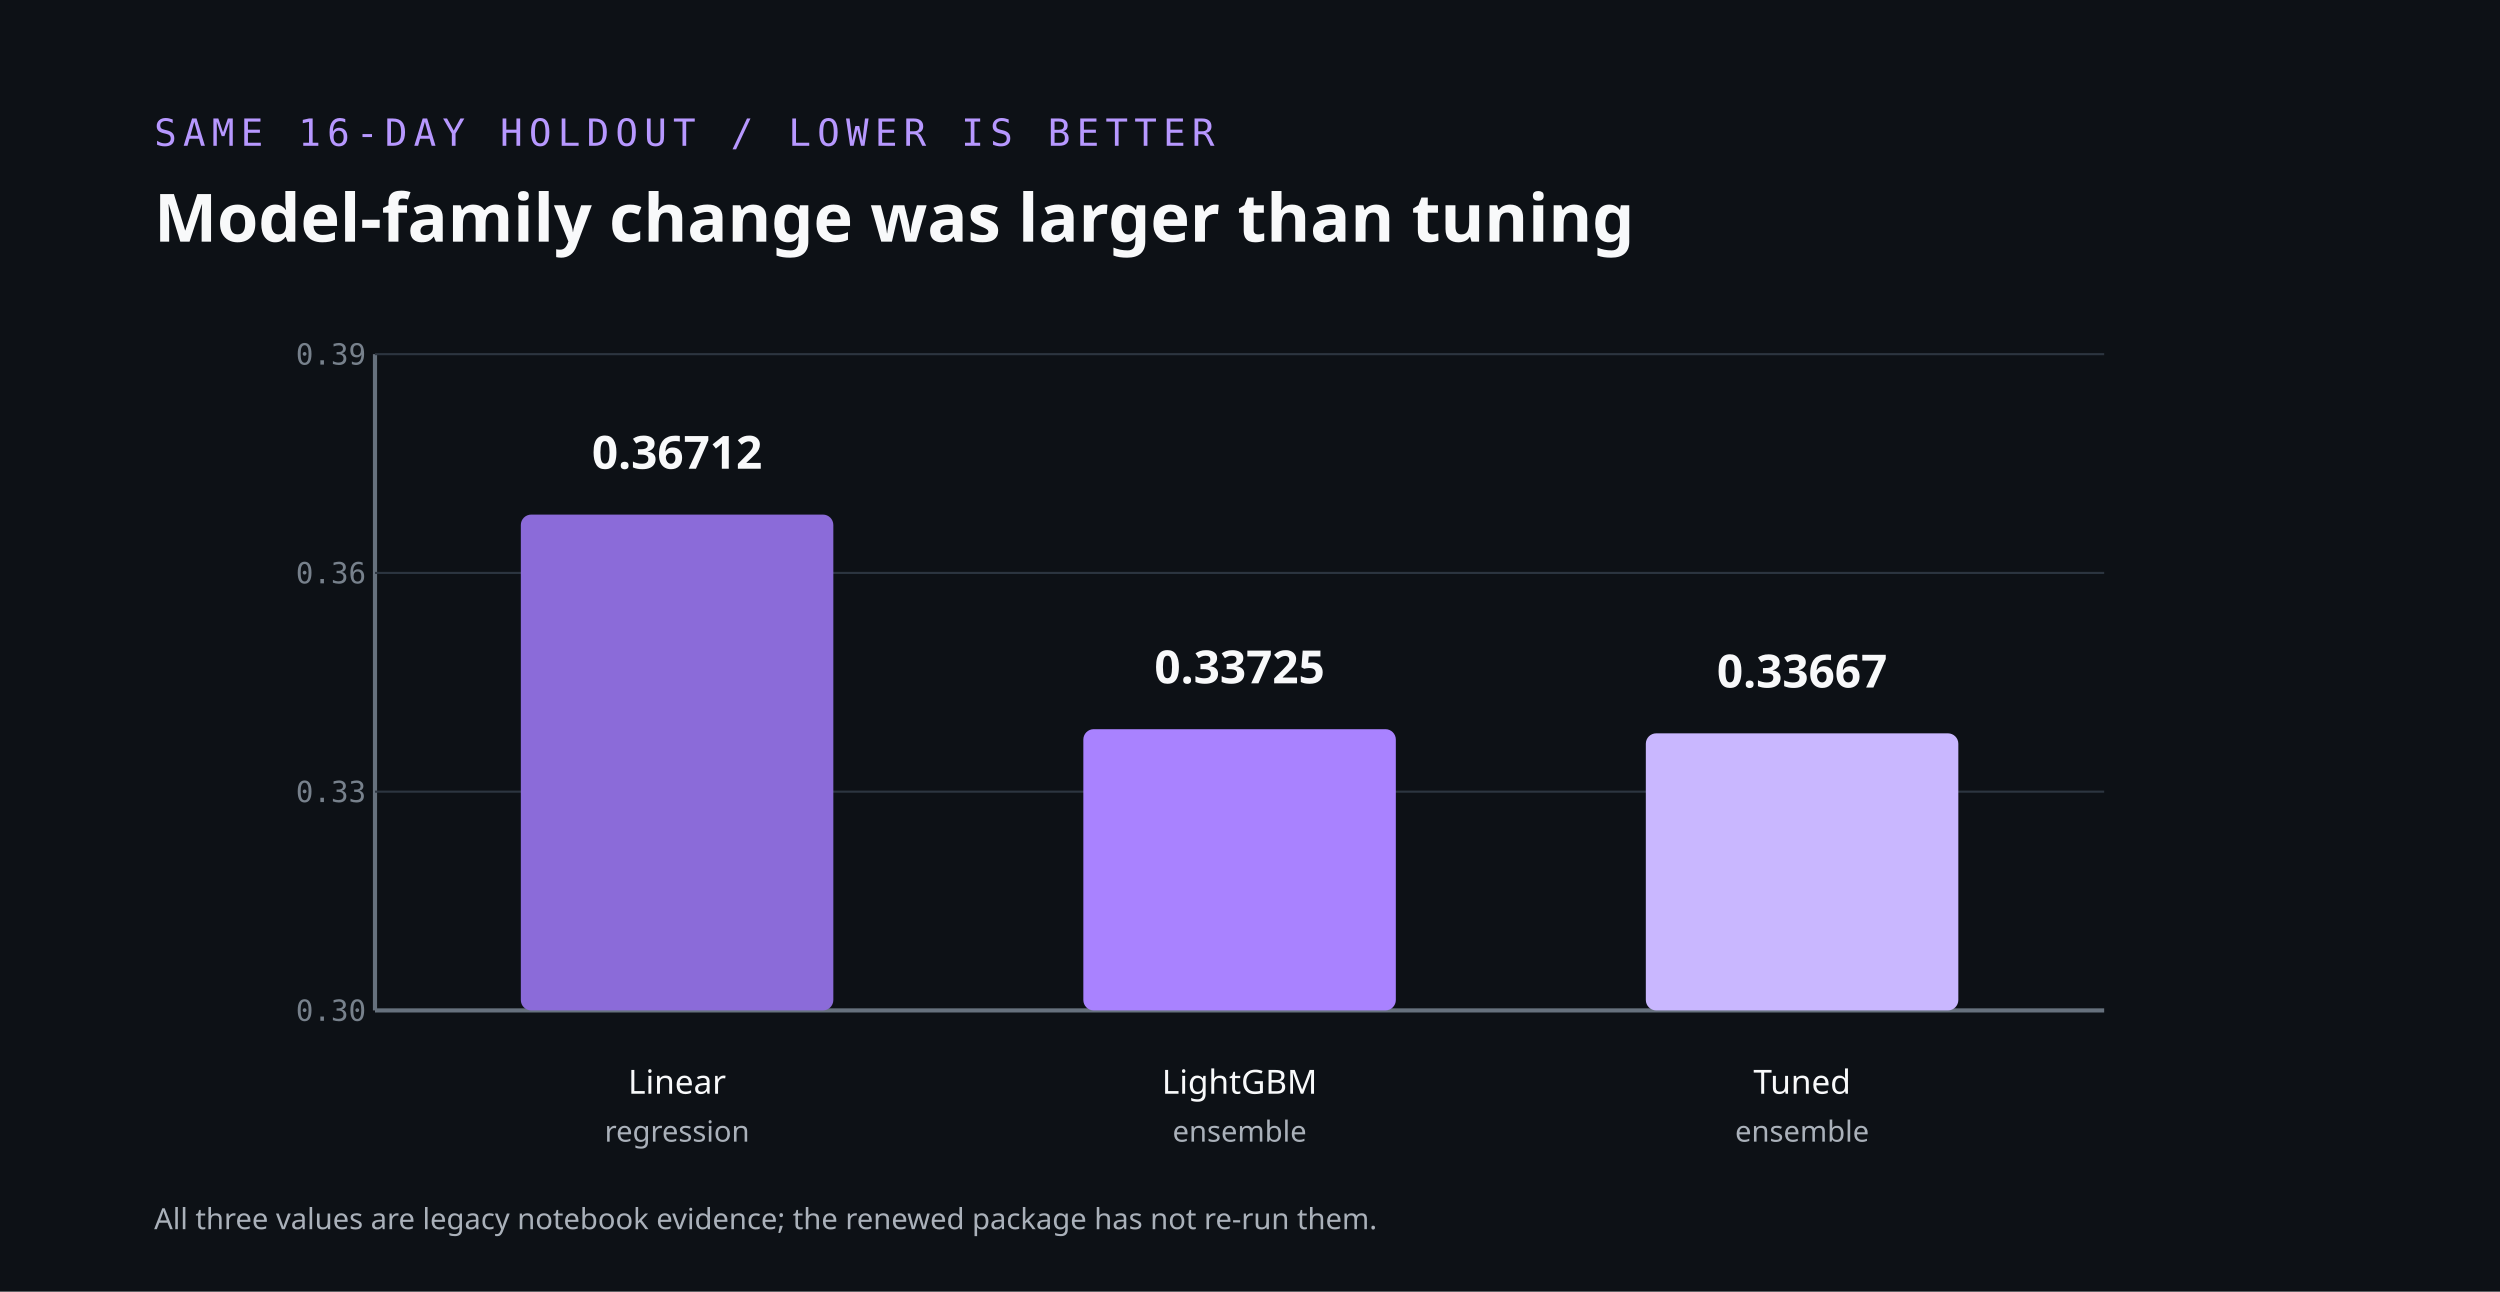
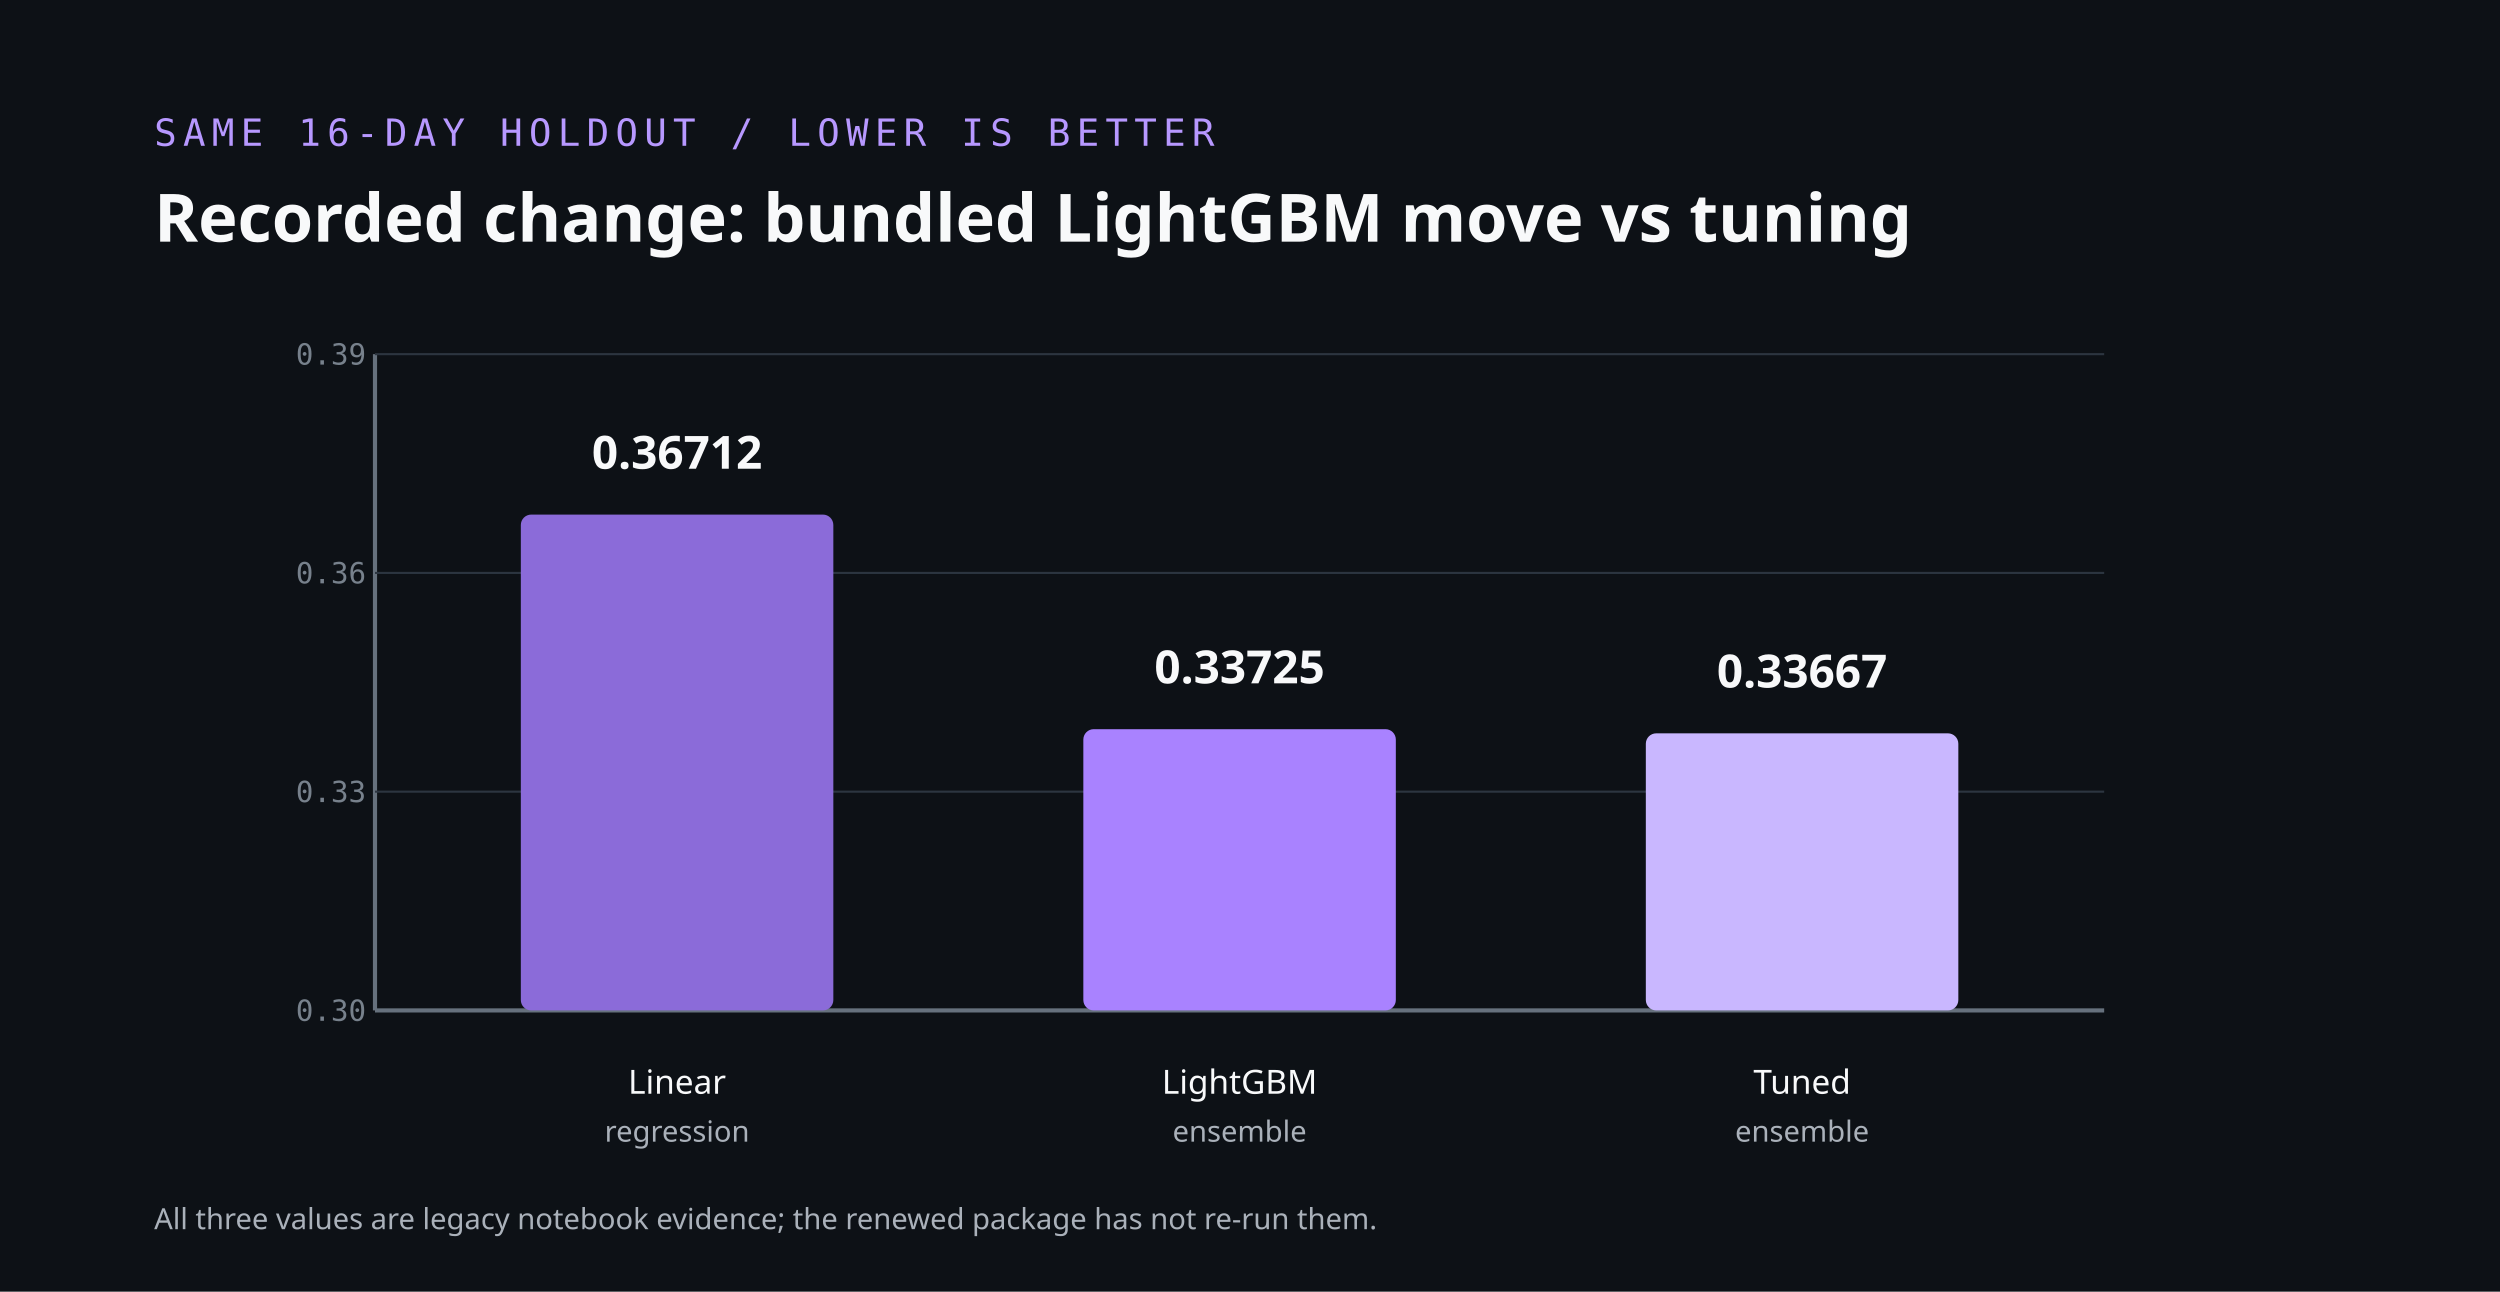
<svg xmlns="http://www.w3.org/2000/svg" viewBox="0 0 1200 620" role="img" aria-labelledby="title desc">
  <rect width="1200" height="620" fill="#0d1116" />
  <text x="74" y="70" fill="#b798ff" font-family="monospace" font-size="18" letter-spacing="3">SAME 16-DAY HOLDOUT / LOWER IS BETTER</text>
-   <text x="74" y="116" fill="#f8f9fa" font-family="system-ui, sans-serif" font-size="32" font-weight="700">Model-family change was larger than tuning</text>
+   <text x="74" y="116" fill="#f8f9fa" font-family="system-ui, sans-serif" font-size="32" font-weight="700">Recorded change: bundled LightGBM move vs tuning</text>
  <line x1="180" y1="485" x2="1010" y2="485" stroke="#66717d" stroke-width="2" />
  <line x1="180" y1="170" x2="180" y2="485" stroke="#66717d" stroke-width="2" />
  <g fill="#77818c" font-family="monospace" font-size="14">
    <text x="142" y="490">0.30</text>
    <text x="142" y="385">0.33</text>
    <text x="142" y="280">0.36</text>
    <text x="142" y="175">0.39</text>
  </g>
  <g stroke="#2c3540" stroke-width="1">
    <line x1="180" y1="380" x2="1010" y2="380" />
    <line x1="180" y1="275" x2="1010" y2="275" />
    <line x1="180" y1="170" x2="1010" y2="170" />
  </g>
  <g font-family="system-ui, sans-serif" text-anchor="middle">
    <rect x="250" y="247" width="150" height="238" rx="5" fill="#8b6bd9" />
    <text x="325" y="225" fill="#f8f9fa" font-size="22" font-weight="700">0.36712</text>
    <text x="325" y="525" fill="#f8f9fa" font-size="16">Linear</text>
    <text x="325" y="548" fill="#aab1ba" font-size="14">regression</text>
    <rect x="520" y="350" width="150" height="135" rx="5" fill="#a982ff" />
    <text x="595" y="328" fill="#f8f9fa" font-size="22" font-weight="700">0.33725</text>
    <text x="595" y="525" fill="#f8f9fa" font-size="16">LightGBM</text>
    <text x="595" y="548" fill="#aab1ba" font-size="14">ensemble</text>
    <rect x="790" y="352" width="150" height="133" rx="5" fill="#c9b7ff" />
    <text x="865" y="330" fill="#f8f9fa" font-size="22" font-weight="700">0.33667</text>
    <text x="865" y="525" fill="#f8f9fa" font-size="16">Tuned</text>
    <text x="865" y="548" fill="#aab1ba" font-size="14">ensemble</text>
  </g>
  <text x="74" y="590" fill="#aab1ba" font-family="system-ui, sans-serif" font-size="14">All three values are legacy notebook evidence; the renewed package has not re-run them.</text>
</svg>
